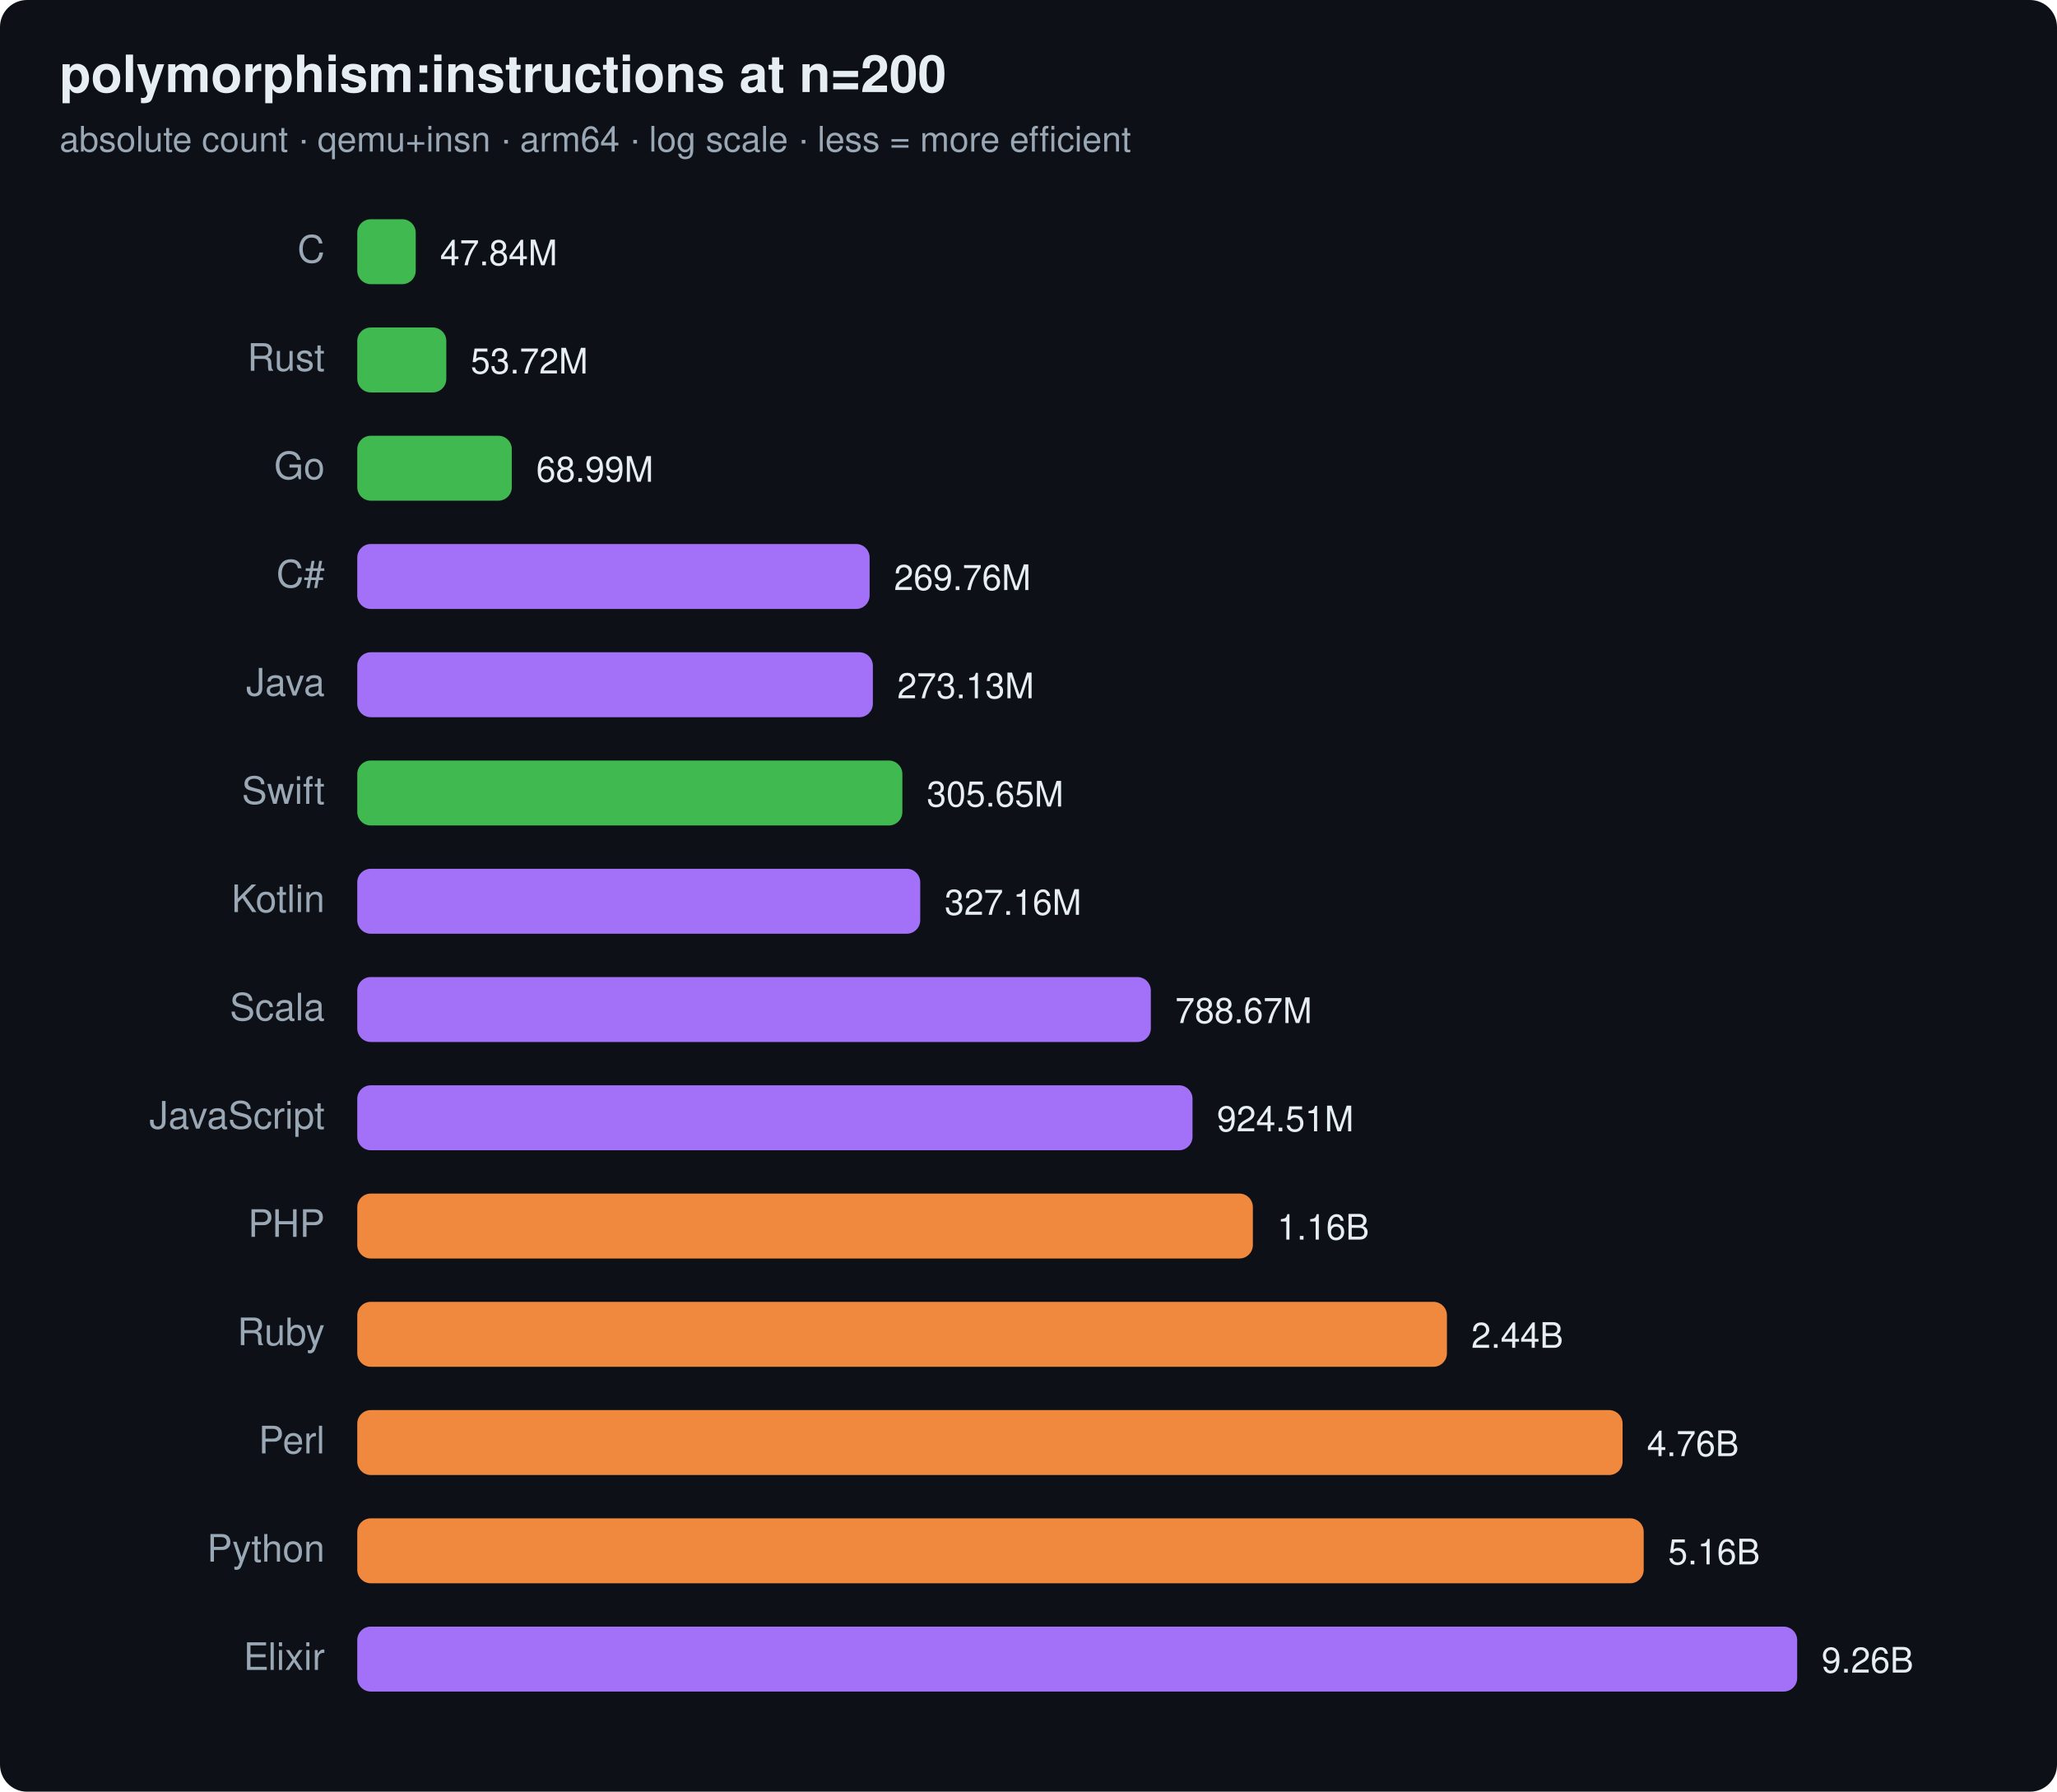
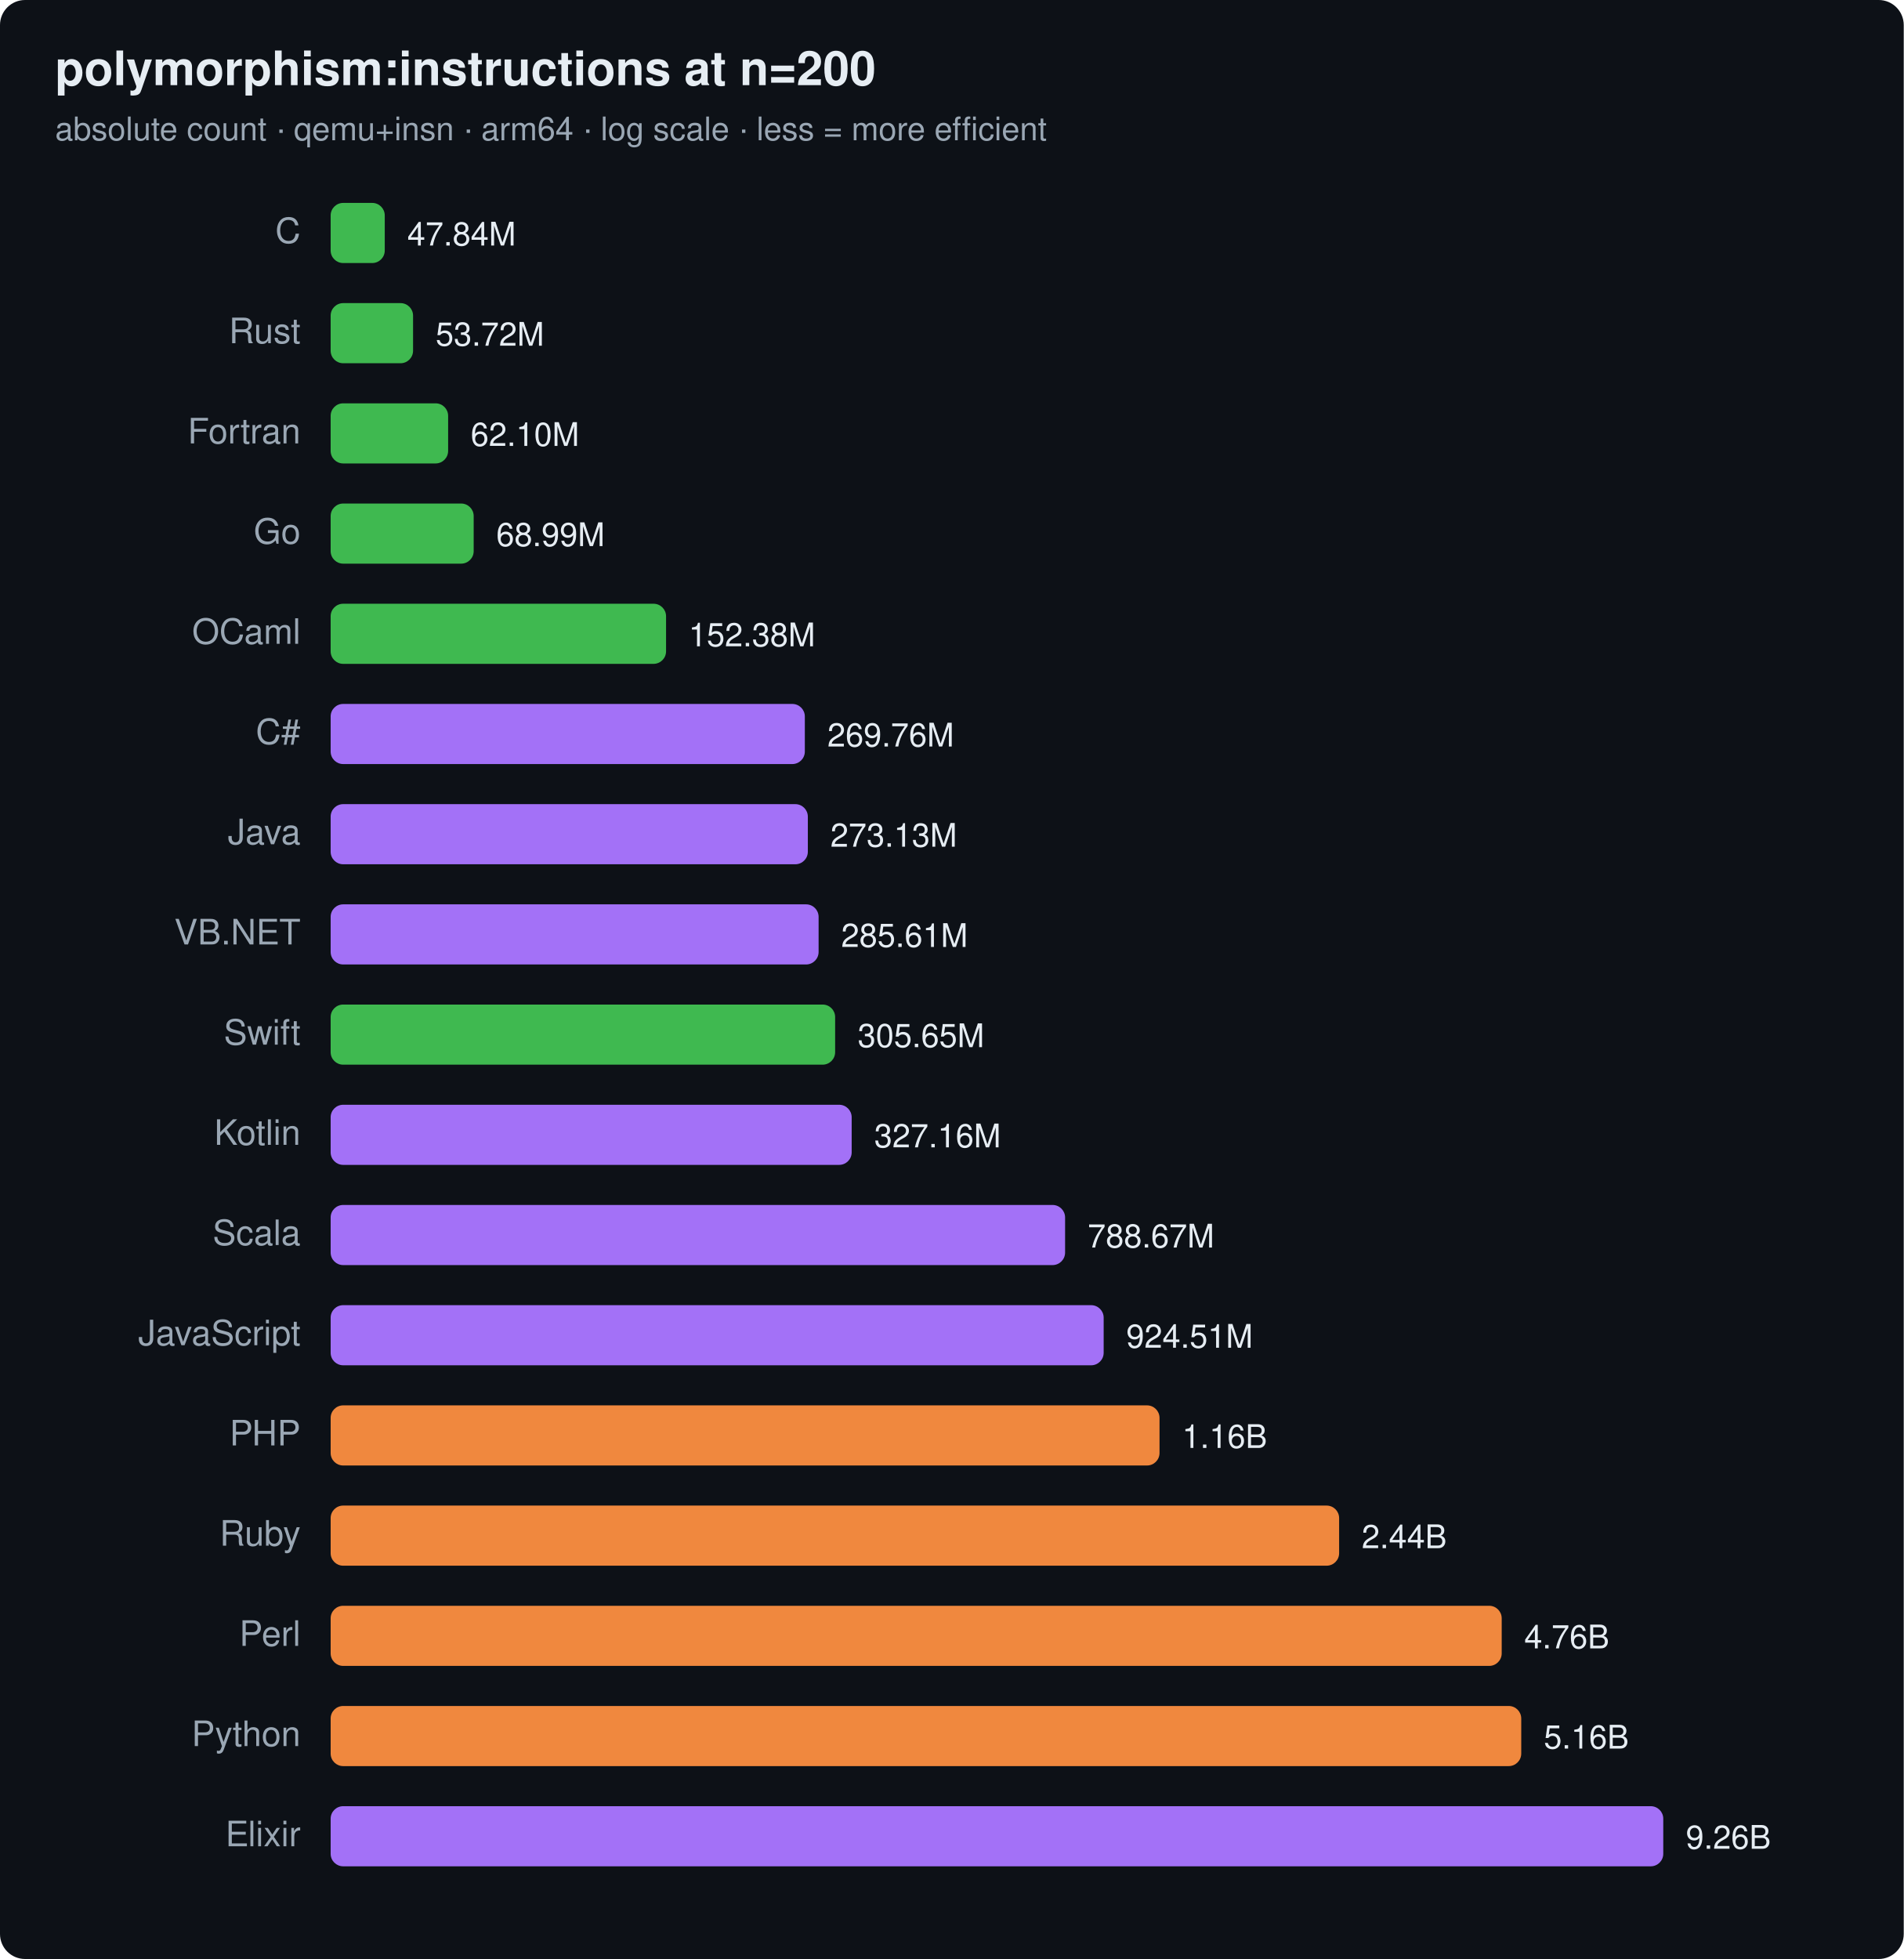
- <svg xmlns="http://www.w3.org/2000/svg" width="760" height="662" viewBox="0 0 760 662" font-family="ui-sans-serif,system-ui,Segoe UI,Helvetica,Arial">
-   <rect width="760" height="662" rx="10" fill="#0d1117" />
+ <svg xmlns="http://www.w3.org/2000/svg" width="760" height="782" viewBox="0 0 760 782" font-family="ui-sans-serif,system-ui,Segoe UI,Helvetica,Arial">
+   <rect width="760" height="782" rx="10" fill="#0d1117" />
  <text x="22" y="34" font-size="19" font-weight="700" fill="#e6edf3">polymorphism:instructions at n=200</text>
  <text x="22" y="56" font-size="13" fill="#9aa7b4">absolute count · qemu+insn · arm64 · log scale · less = more efficient</text>
  <text x="120" y="97" text-anchor="end" font-size="14" fill="#9aa7b4">C</text>
  <rect x="132" y="81" width="21.6" height="24" rx="5" fill="#3fb950" />
  <text x="162.6" y="98" font-size="13" fill="#e6edf3">47.84M</text>
  <text x="120" y="137" text-anchor="end" font-size="14" fill="#9aa7b4">Rust</text>
  <rect x="132" y="121" width="32.9" height="24" rx="5" fill="#3fb950" />
  <text x="173.9" y="138" font-size="13" fill="#e6edf3">53.72M</text>
-   <text x="120" y="177" text-anchor="end" font-size="14" fill="#9aa7b4">Go</text>
-   <rect x="132" y="161" width="57.1" height="24" rx="5" fill="#3fb950" />
-   <text x="198.1" y="178" font-size="13" fill="#e6edf3">68.99M</text>
-   <text x="120" y="217" text-anchor="end" font-size="14" fill="#9aa7b4">C#</text>
-   <rect x="132" y="201" width="189.3" height="24" rx="5" fill="#a371f7" />
-   <text x="330.3" y="218" font-size="13" fill="#e6edf3">269.76M</text>
-   <text x="120" y="257" text-anchor="end" font-size="14" fill="#9aa7b4">Java</text>
-   <rect x="132" y="241" width="190.5" height="24" rx="5" fill="#a371f7" />
-   <text x="331.5" y="258" font-size="13" fill="#e6edf3">273.13M</text>
-   <text x="120" y="297" text-anchor="end" font-size="14" fill="#9aa7b4">Swift</text>
-   <rect x="132" y="281" width="201.4" height="24" rx="5" fill="#3fb950" />
-   <text x="342.4" y="298" font-size="13" fill="#e6edf3">305.65M</text>
-   <text x="120" y="337" text-anchor="end" font-size="14" fill="#9aa7b4">Kotlin</text>
-   <rect x="132" y="321" width="208.0" height="24" rx="5" fill="#a371f7" />
-   <text x="349.0" y="338" font-size="13" fill="#e6edf3">327.16M</text>
-   <text x="120" y="377" text-anchor="end" font-size="14" fill="#9aa7b4">Scala</text>
-   <rect x="132" y="361" width="293.2" height="24" rx="5" fill="#a371f7" />
-   <text x="434.2" y="378" font-size="13" fill="#e6edf3">788.67M</text>
-   <text x="120" y="417" text-anchor="end" font-size="14" fill="#9aa7b4">JavaScript</text>
-   <rect x="132" y="401" width="308.6" height="24" rx="5" fill="#a371f7" />
-   <text x="449.6" y="418" font-size="13" fill="#e6edf3">924.51M</text>
-   <text x="120" y="457" text-anchor="end" font-size="14" fill="#9aa7b4">PHP</text>
-   <rect x="132" y="441" width="330.9" height="24" rx="5" fill="#f0883e" />
-   <text x="471.9" y="458" font-size="13" fill="#e6edf3">1.16B</text>
-   <text x="120" y="497" text-anchor="end" font-size="14" fill="#9aa7b4">Ruby</text>
-   <rect x="132" y="481" width="402.6" height="24" rx="5" fill="#f0883e" />
-   <text x="543.6" y="498" font-size="13" fill="#e6edf3">2.44B</text>
-   <text x="120" y="537" text-anchor="end" font-size="14" fill="#9aa7b4">Perl</text>
-   <rect x="132" y="521" width="467.5" height="24" rx="5" fill="#f0883e" />
-   <text x="608.5" y="538" font-size="13" fill="#e6edf3">4.76B</text>
-   <text x="120" y="577" text-anchor="end" font-size="14" fill="#9aa7b4">Python</text>
-   <rect x="132" y="561" width="475.3" height="24" rx="5" fill="#f0883e" />
-   <text x="616.3" y="578" font-size="13" fill="#e6edf3">5.16B</text>
-   <text x="120" y="617" text-anchor="end" font-size="14" fill="#9aa7b4">Elixir</text>
-   <rect x="132" y="601" width="532.0" height="24" rx="5" fill="#a371f7" />
-   <text x="673.0" y="618" font-size="13" fill="#e6edf3">9.26B</text>
+   <text x="120" y="177" text-anchor="end" font-size="14" fill="#9aa7b4">Fortran</text>
+   <rect x="132" y="161" width="46.9" height="24" rx="5" fill="#3fb950" />
+   <text x="187.9" y="178" font-size="13" fill="#e6edf3">62.10M</text>
+   <text x="120" y="217" text-anchor="end" font-size="14" fill="#9aa7b4">Go</text>
+   <rect x="132" y="201" width="57.1" height="24" rx="5" fill="#3fb950" />
+   <text x="198.1" y="218" font-size="13" fill="#e6edf3">68.99M</text>
+   <text x="120" y="257" text-anchor="end" font-size="14" fill="#9aa7b4">OCaml</text>
+   <rect x="132" y="241" width="133.9" height="24" rx="5" fill="#3fb950" />
+   <text x="274.9" y="258" font-size="13" fill="#e6edf3">152.38M</text>
+   <text x="120" y="297" text-anchor="end" font-size="14" fill="#9aa7b4">C#</text>
+   <rect x="132" y="281" width="189.3" height="24" rx="5" fill="#a371f7" />
+   <text x="330.3" y="298" font-size="13" fill="#e6edf3">269.76M</text>
+   <text x="120" y="337" text-anchor="end" font-size="14" fill="#9aa7b4">Java</text>
+   <rect x="132" y="321" width="190.5" height="24" rx="5" fill="#a371f7" />
+   <text x="331.5" y="338" font-size="13" fill="#e6edf3">273.13M</text>
+   <text x="120" y="377" text-anchor="end" font-size="14" fill="#9aa7b4">VB.NET</text>
+   <rect x="132" y="361" width="194.8" height="24" rx="5" fill="#a371f7" />
+   <text x="335.8" y="378" font-size="13" fill="#e6edf3">285.61M</text>
+   <text x="120" y="417" text-anchor="end" font-size="14" fill="#9aa7b4">Swift</text>
+   <rect x="132" y="401" width="201.4" height="24" rx="5" fill="#3fb950" />
+   <text x="342.4" y="418" font-size="13" fill="#e6edf3">305.65M</text>
+   <text x="120" y="457" text-anchor="end" font-size="14" fill="#9aa7b4">Kotlin</text>
+   <rect x="132" y="441" width="208.0" height="24" rx="5" fill="#a371f7" />
+   <text x="349.0" y="458" font-size="13" fill="#e6edf3">327.16M</text>
+   <text x="120" y="497" text-anchor="end" font-size="14" fill="#9aa7b4">Scala</text>
+   <rect x="132" y="481" width="293.2" height="24" rx="5" fill="#a371f7" />
+   <text x="434.2" y="498" font-size="13" fill="#e6edf3">788.67M</text>
+   <text x="120" y="537" text-anchor="end" font-size="14" fill="#9aa7b4">JavaScript</text>
+   <rect x="132" y="521" width="308.6" height="24" rx="5" fill="#a371f7" />
+   <text x="449.6" y="538" font-size="13" fill="#e6edf3">924.51M</text>
+   <text x="120" y="577" text-anchor="end" font-size="14" fill="#9aa7b4">PHP</text>
+   <rect x="132" y="561" width="330.9" height="24" rx="5" fill="#f0883e" />
+   <text x="471.9" y="578" font-size="13" fill="#e6edf3">1.16B</text>
+   <text x="120" y="617" text-anchor="end" font-size="14" fill="#9aa7b4">Ruby</text>
+   <rect x="132" y="601" width="402.6" height="24" rx="5" fill="#f0883e" />
+   <text x="543.6" y="618" font-size="13" fill="#e6edf3">2.44B</text>
+   <text x="120" y="657" text-anchor="end" font-size="14" fill="#9aa7b4">Perl</text>
+   <rect x="132" y="641" width="467.5" height="24" rx="5" fill="#f0883e" />
+   <text x="608.5" y="658" font-size="13" fill="#e6edf3">4.76B</text>
+   <text x="120" y="697" text-anchor="end" font-size="14" fill="#9aa7b4">Python</text>
+   <rect x="132" y="681" width="475.3" height="24" rx="5" fill="#f0883e" />
+   <text x="616.3" y="698" font-size="13" fill="#e6edf3">5.16B</text>
+   <text x="120" y="737" text-anchor="end" font-size="14" fill="#9aa7b4">Elixir</text>
+   <rect x="132" y="721" width="532.0" height="24" rx="5" fill="#a371f7" />
+   <text x="673.0" y="738" font-size="13" fill="#e6edf3">9.26B</text>
</svg>
